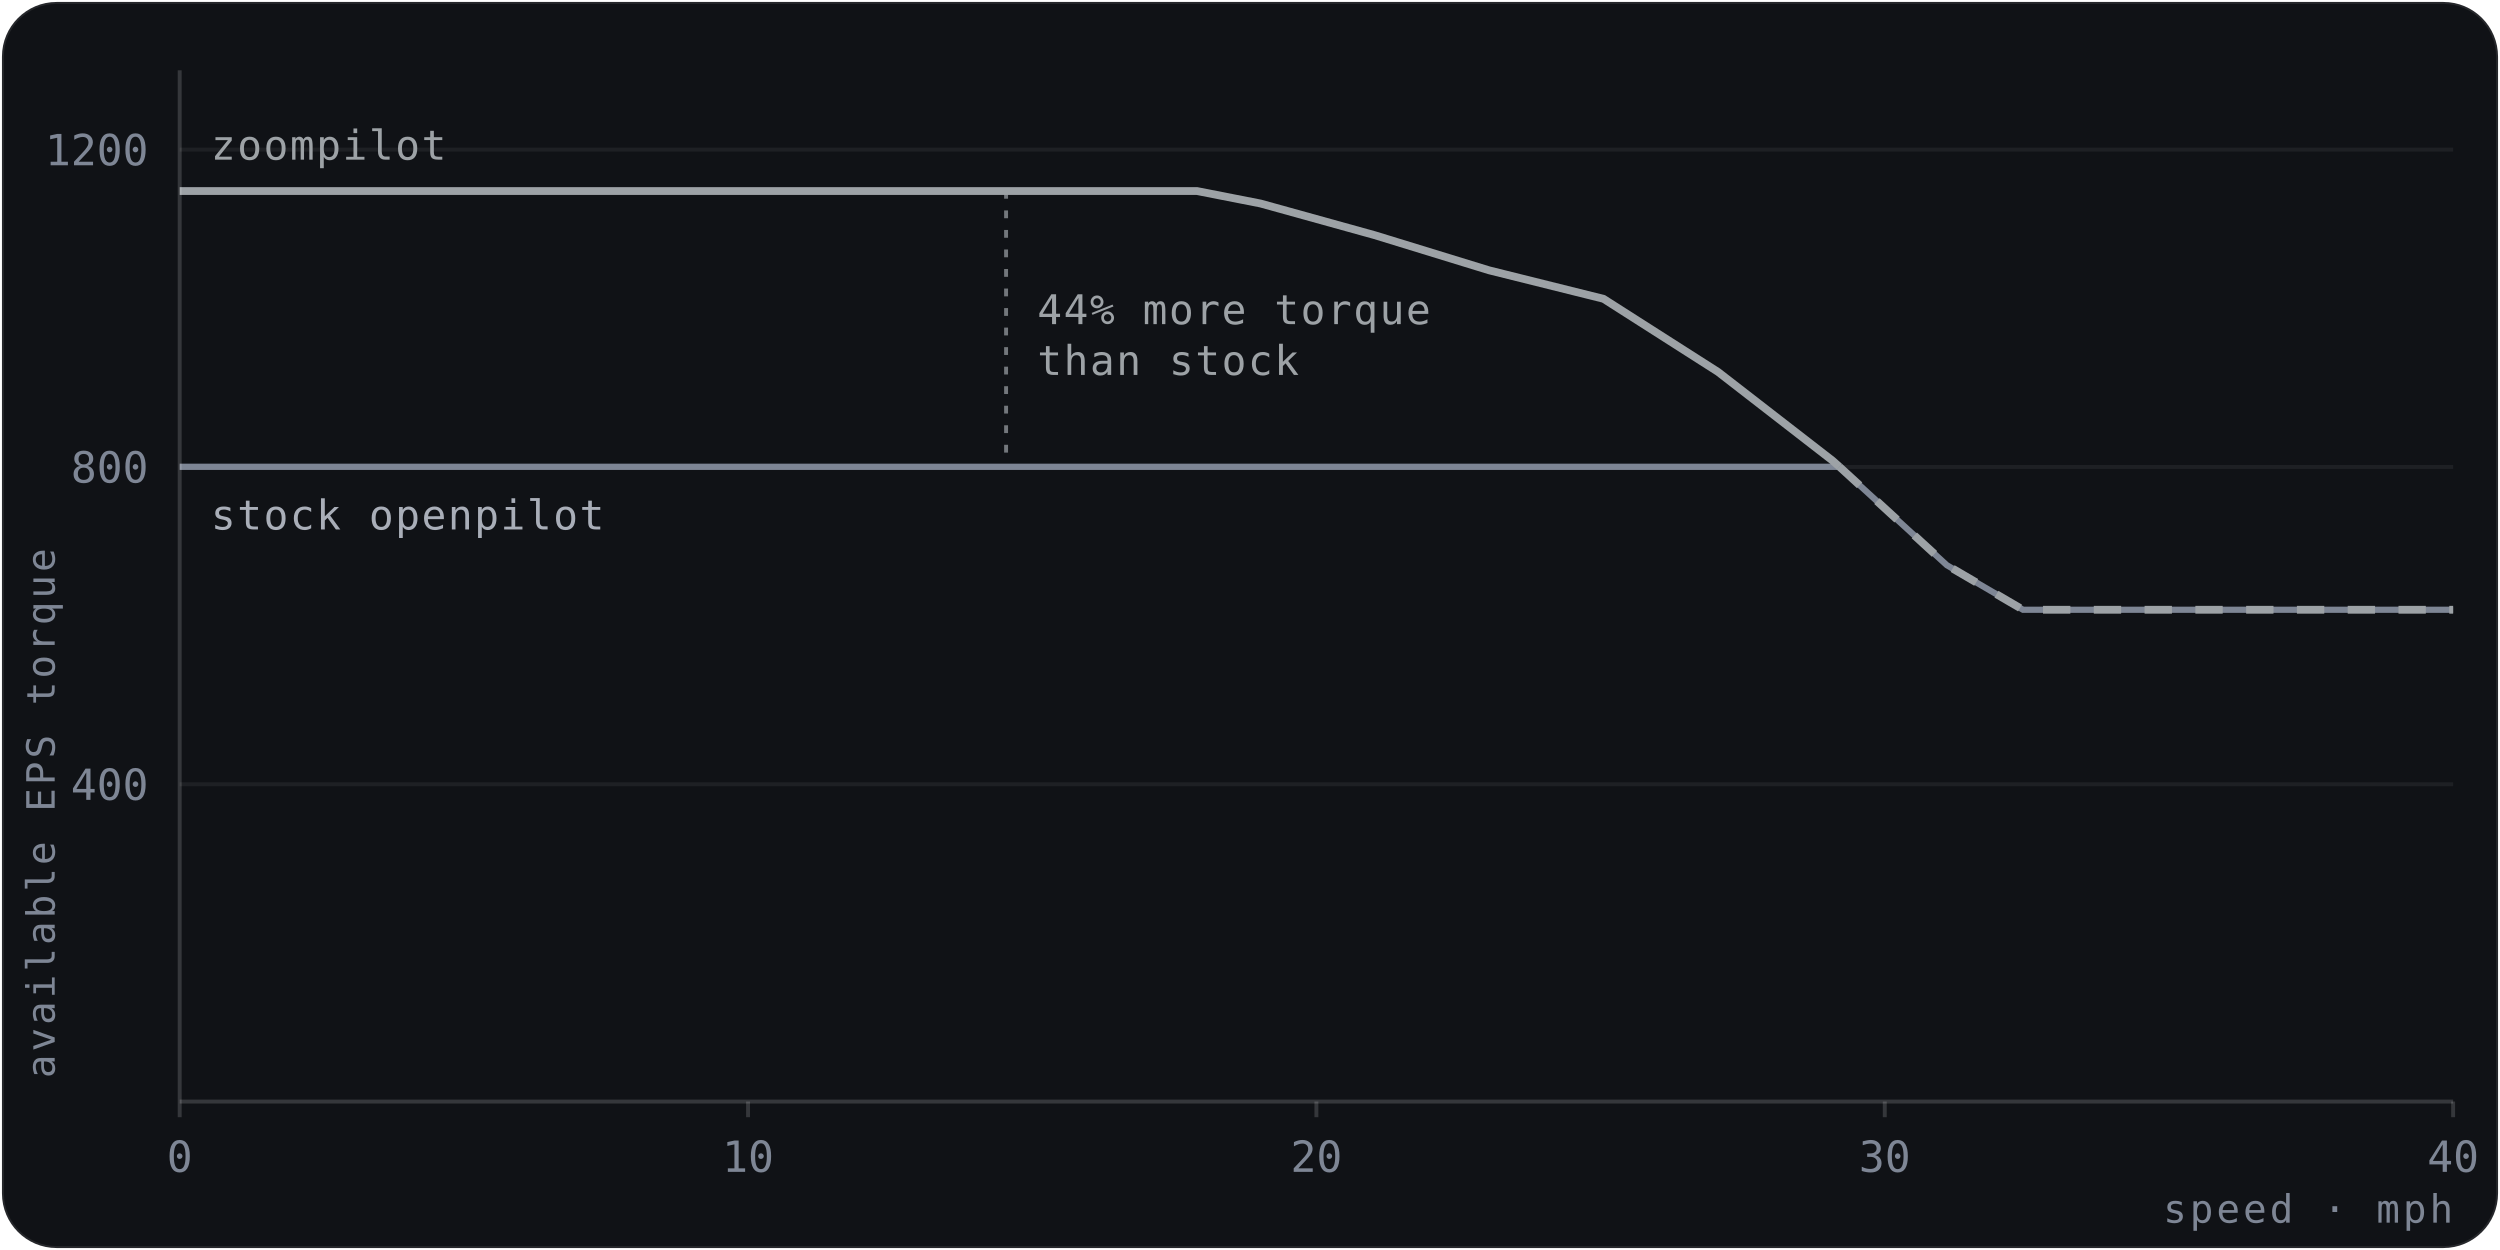
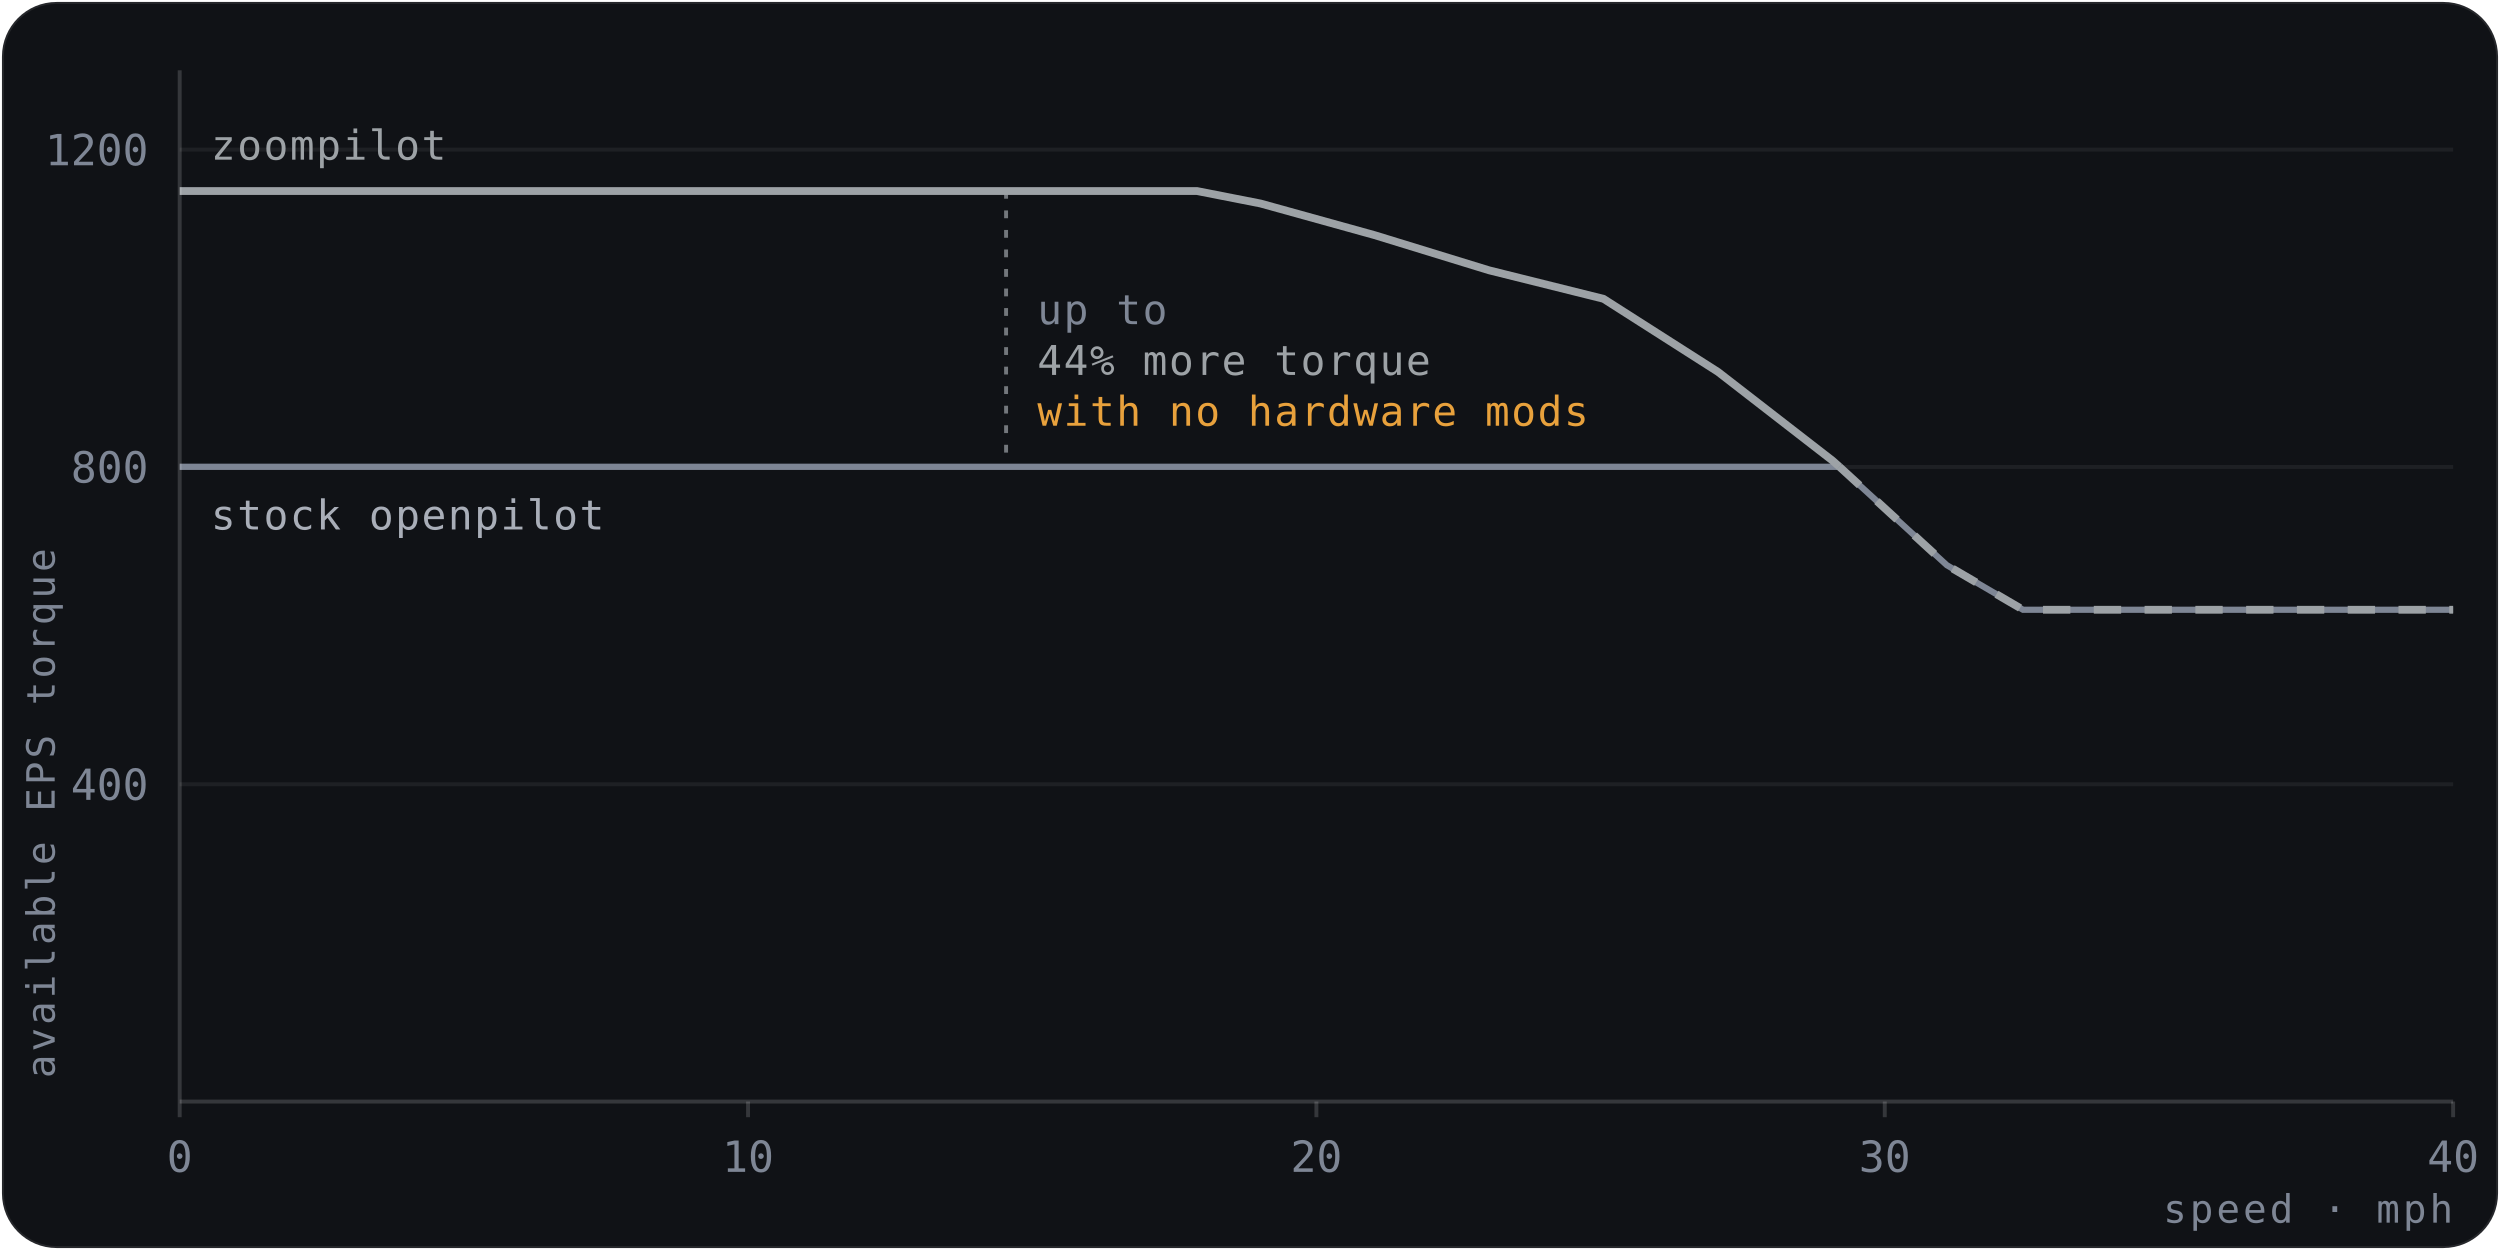
- <svg xmlns="http://www.w3.org/2000/svg" viewBox="0 0 640 320" role="img" aria-label="Available steering torque from the EPS across speed, up to 40 mph. The EPS can apply up to 1148 counts at neighborhood speeds, ramping down through nine measured points to 620 by about 32 mph. zoompilot tracks that measured ceiling; stock openpilot caps every command at one flat 800-count scale, about 44 percent less torque below the ramp.">
+ <svg xmlns="http://www.w3.org/2000/svg" viewBox="0 0 640 320" role="img" aria-label="Available steering torque from the EPS across speed, up to 40 mph. The EPS can apply up to 1148 counts at neighborhood speeds, ramping down through nine measured points to 620 by about 32 mph. zoompilot tracks that measured ceiling: up to 44 percent more torque than stock, with no hardware mods. Stock openpilot caps every command at one flat 800-count scale; past about 29 mph the EPS clamps both to the same torque.">
  <rect x="0.5" y="0.5" width="639" height="319" rx="14" fill="#101216" stroke="rgba(255,255,255,0.09)" />
  <line class="tc-grid" x1="46" x2="628" y1="200.769" y2="200.769" stroke="rgba(255,255,255,0.06)" />
  <text x="38" y="204.769" text-anchor="end" fill="#7e8695" font-family="&quot;JetBrains Mono&quot;, ui-monospace, Menlo, monospace" font-size="11">400</text>
  <line class="tc-grid" x1="46" x2="628" y1="119.538" y2="119.538" stroke="rgba(255,255,255,0.06)" />
  <text x="38" y="123.538" text-anchor="end" fill="#7e8695" font-family="&quot;JetBrains Mono&quot;, ui-monospace, Menlo, monospace" font-size="11">800</text>
  <line class="tc-grid" x1="46" x2="628" y1="38.308" y2="38.308" stroke="rgba(255,255,255,0.06)" />
  <text x="38" y="42.308" text-anchor="end" fill="#7e8695" font-family="&quot;JetBrains Mono&quot;, ui-monospace, Menlo, monospace" font-size="11">1200</text>
  <line x1="257.558" x2="257.558" y1="48.868" y2="119.538" stroke="#9da2a6" stroke-width="1" stroke-dasharray="2 3" opacity="0.7" />
  <text x="265.558" y="82.985" fill="#9da2a6" font-family="&quot;JetBrains Mono&quot;, ui-monospace, Menlo, monospace" font-size="10.5" letter-spacing="0.04em">
-     <tspan x="265.558" dy="0">44% more torque</tspan>
-     <tspan x="265.558" dy="13">than stock</tspan>
+     <tspan x="265.558" dy="0" fill="#7e8695">up to</tspan>
+     <tspan x="265.558" dy="13">44% more torque</tspan>
+     <tspan x="265.558" dy="13" fill="#e8a13c">with no hardware mods</tspan>
  </text>
  <path d="M 46.0 119.5 L 470.9 119.5 L 498.4 144.7 L 517.9 156.1 L 628.0 156.1" fill="none" stroke="#7e8695" stroke-width="1.6" />
  <text x="54" y="135.538" text-anchor="start" fill="#a9aeb8" font-family="&quot;JetBrains Mono&quot;, ui-monospace, Menlo, monospace" font-size="10.5" letter-spacing="0.04em">stock openpilot</text>
  <path d="M 46.0 48.9 L 306.4 48.9 L 322.7 52.1 L 351.9 60.2 L 381.2 69.2 L 410.5 76.5 L 439.8 95.2 L 469.1 117.9 L 470.9 119.5" fill="none" stroke="#9da2a6" stroke-width="2" />
  <path d="M 470.9 119.5 L 498.4 144.7 L 517.9 156.1 L 628.0 156.1" fill="none" stroke="#9da2a6" stroke-width="2" stroke-dasharray="7 6" />
  <text x="54" y="40.868" text-anchor="start" fill="#9da2a6" font-family="&quot;JetBrains Mono&quot;, ui-monospace, Menlo, monospace" font-size="10.5" letter-spacing="0.04em">zoompilot</text>
  <line x1="46" x2="628" y1="282" y2="282" stroke="rgba(255,255,255,0.16)" />
  <line x1="46" x2="46" y1="18" y2="282" stroke="rgba(255,255,255,0.16)" />
  <line x1="46" x2="46" y1="282" y2="286" stroke="rgba(255,255,255,0.16)" />
  <text x="46" y="300" text-anchor="middle" fill="#7e8695" font-family="&quot;JetBrains Mono&quot;, ui-monospace, Menlo, monospace" font-size="11">0</text>
  <line x1="191.5" x2="191.5" y1="282" y2="286" stroke="rgba(255,255,255,0.16)" />
  <text x="191.5" y="300" text-anchor="middle" fill="#7e8695" font-family="&quot;JetBrains Mono&quot;, ui-monospace, Menlo, monospace" font-size="11">10</text>
  <line x1="337" x2="337" y1="282" y2="286" stroke="rgba(255,255,255,0.16)" />
  <text x="337" y="300" text-anchor="middle" fill="#7e8695" font-family="&quot;JetBrains Mono&quot;, ui-monospace, Menlo, monospace" font-size="11">20</text>
  <line x1="482.5" x2="482.5" y1="282" y2="286" stroke="rgba(255,255,255,0.16)" />
  <text x="482.5" y="300" text-anchor="middle" fill="#7e8695" font-family="&quot;JetBrains Mono&quot;, ui-monospace, Menlo, monospace" font-size="11">30</text>
  <line x1="628" x2="628" y1="282" y2="286" stroke="rgba(255,255,255,0.16)" />
  <text x="628" y="300" text-anchor="middle" fill="#7e8695" font-family="&quot;JetBrains Mono&quot;, ui-monospace, Menlo, monospace" font-size="11">40</text>
  <text x="628" y="313" text-anchor="end" fill="#7e8695" font-family="&quot;JetBrains Mono&quot;, ui-monospace, Menlo, monospace" font-size="10" letter-spacing="0.08em">speed · mph</text>
  <text transform="translate(14 276) rotate(-90)" text-anchor="start" fill="#7e8695" font-family="&quot;JetBrains Mono&quot;, ui-monospace, Menlo, monospace" font-size="10" letter-spacing="0.08em">available EPS torque</text>
</svg>
